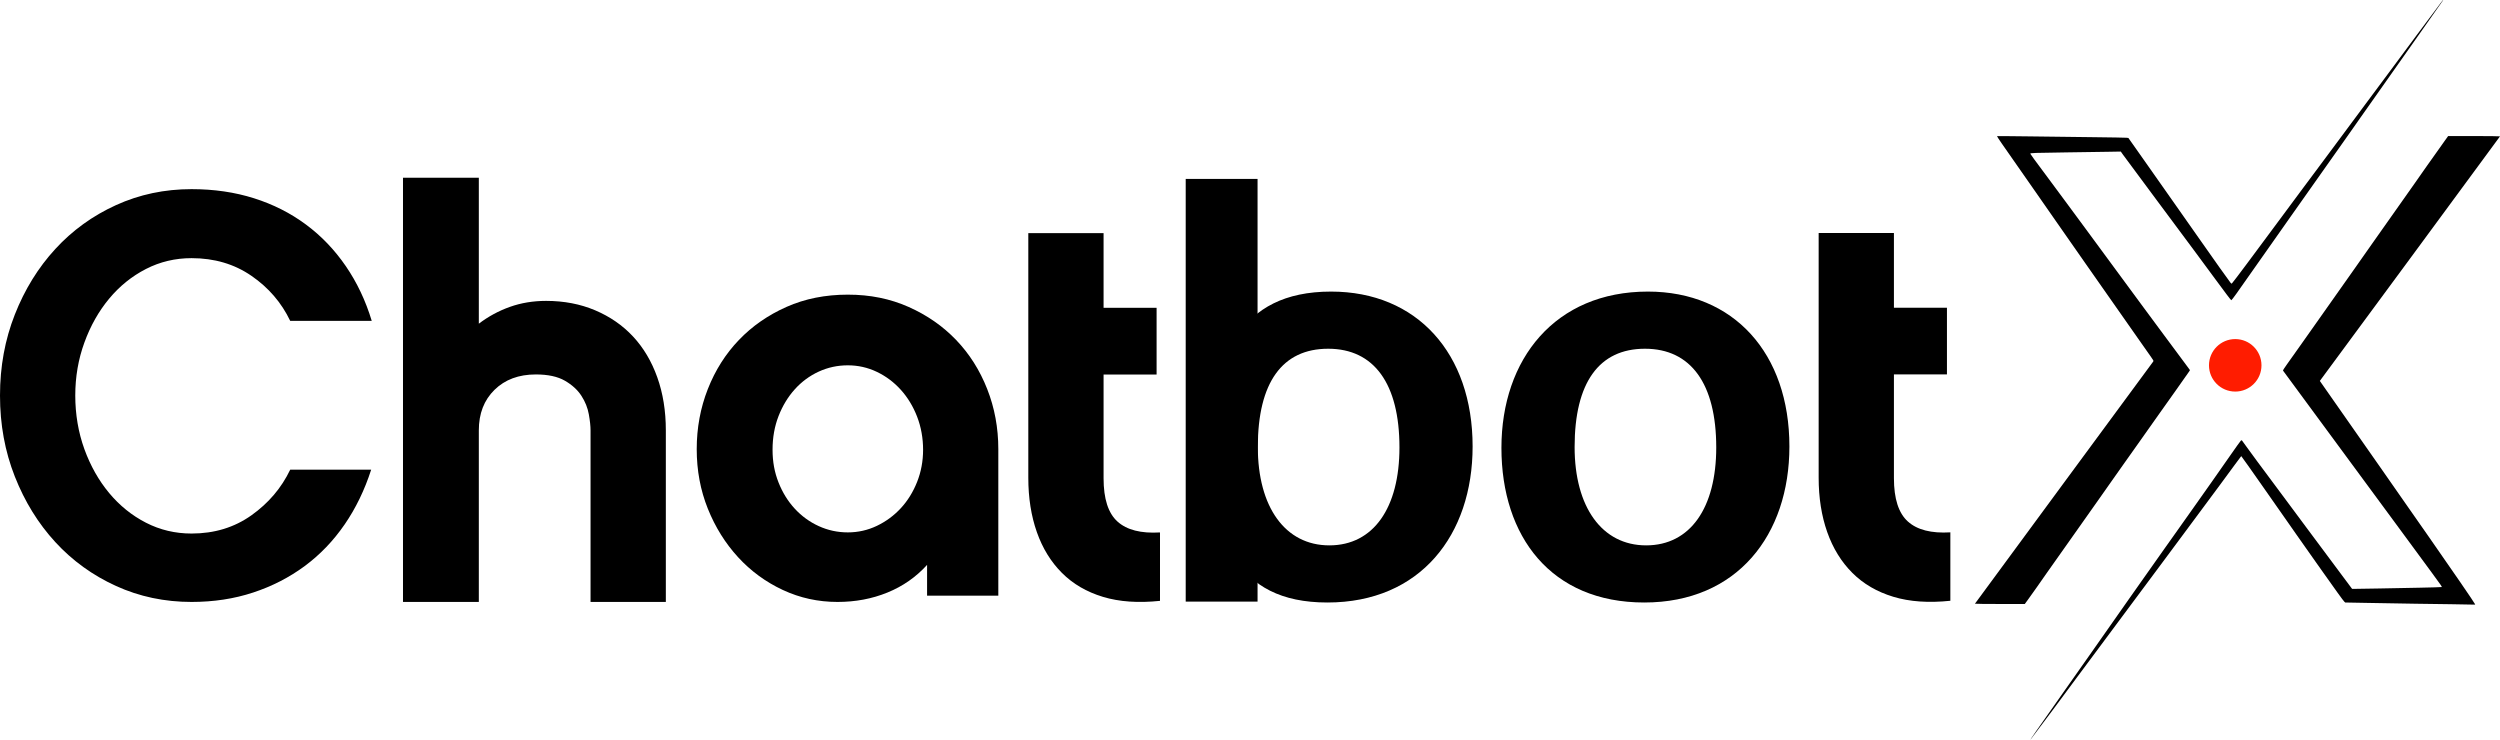
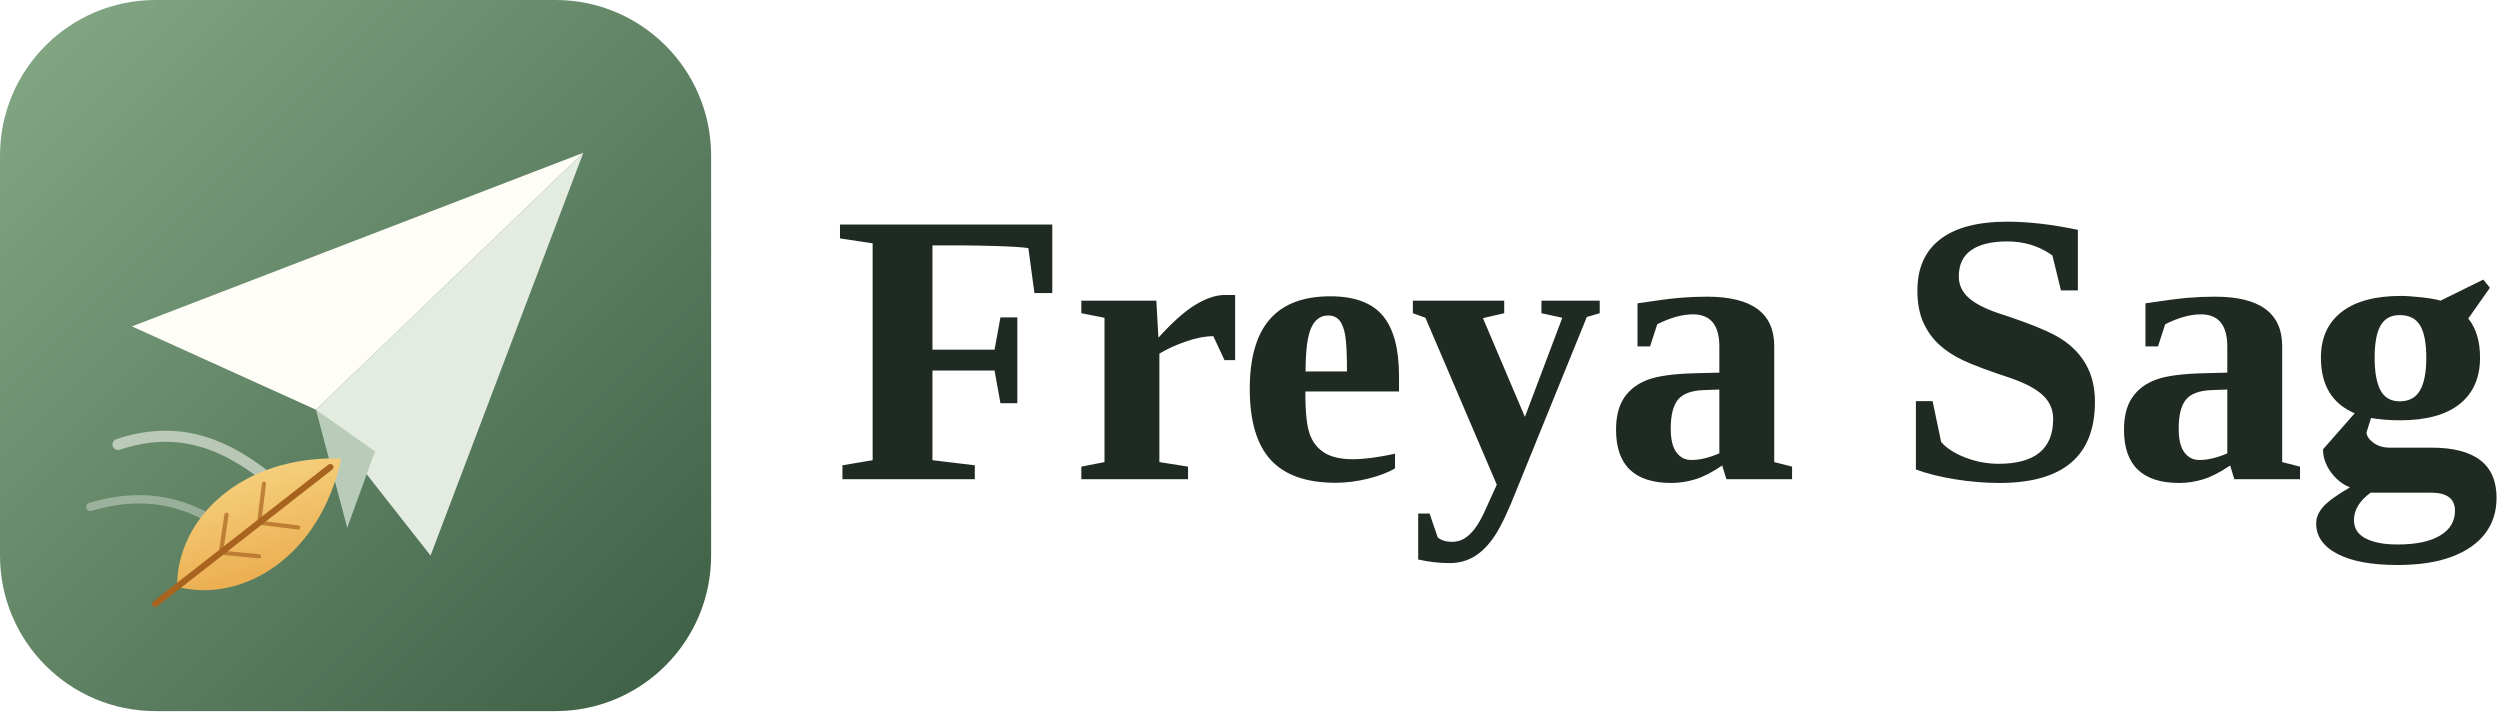
- <svg xmlns="http://www.w3.org/2000/svg" id="Layer_1" data-name="Layer 1" viewBox="0 0 1198.04 354.37">
-   <defs>
-     <style>
-       .cls-1 {
-         fill: #ff1c00;
-       }
- 
-       .cls-2 {
-         fill-rule: evenodd;
-       }
-     </style>
-   </defs>
+ <svg xmlns="http://www.w3.org/2000/svg" viewBox="0 0 3600 1024">
  <g>
-     <path d="m165.17,251.3c-5.37,7.83-11.75,14.48-19.13,19.95-7.38,5.46-15.62,9.7-24.73,12.7-9.11,3.01-18.94,4.51-29.51,4.51-12.93,0-25-2.55-36.2-7.65s-20.9-12.11-29.1-21.04c-8.2-8.93-14.66-19.4-19.4-31.42S0,203.4,0,189.55s2.37-26.78,7.1-38.8c4.73-12.02,11.2-22.5,19.4-31.42,8.2-8.93,17.9-15.94,29.1-21.04s23.27-7.65,36.2-7.65c10.75,0,20.72,1.46,29.92,4.37,9.2,2.91,17.49,7.1,24.86,12.57,7.38,5.46,13.75,12.11,19.13,19.95,5.37,7.83,9.52,16.58,12.43,26.23h-39.07c-4.19-8.74-10.38-15.94-18.58-21.58-8.2-5.65-17.76-8.47-28.69-8.47-7.83,0-15.12,1.73-21.86,5.19-6.74,3.46-12.62,8.2-17.62,14.21s-8.97,13.02-11.88,21.04c-2.92,8.01-4.37,16.48-4.37,25.41s1.46,17.67,4.37,25.68,6.88,15.03,11.88,21.04c5.01,6.01,10.88,10.75,17.62,14.21,6.74,3.46,14.02,5.19,21.86,5.19,10.93,0,20.49-2.91,28.69-8.74,8.2-5.83,14.39-13.11,18.58-21.86h38.8c-3.1,9.65-7.33,18.4-12.7,26.23h0Z" />
-     <path d="m283,288.46v-82.24c0-2-.27-4.55-.82-7.65s-1.73-6.06-3.55-8.88c-1.82-2.82-4.46-5.24-7.92-7.24s-8.11-3.01-13.93-3.01c-8.2,0-14.8,2.46-19.81,7.38s-7.51,11.38-7.51,19.4v82.24h-36.34V85.18h36.34v69.94c4.55-3.46,9.52-6.15,14.89-8.06s11.16-2.87,17.35-2.87c8.56,0,16.39,1.5,23.5,4.51,7.1,3.01,13.16,7.19,18.17,12.57,5.01,5.37,8.88,11.89,11.61,19.54,2.73,7.65,4.1,16.12,4.1,25.41v82.24h-36.08Z" />
-     <path d="m444.27,285.45v-14.75c-5.28,5.83-11.61,10.25-18.99,13.25-7.38,3.01-15.34,4.51-23.91,4.51-9.29,0-18.03-1.91-26.23-5.74s-15.35-9.06-21.45-15.71-10.93-14.39-14.48-23.22c-3.55-8.83-5.33-18.35-5.33-28.55s1.78-19.81,5.33-28.82c3.55-9.02,8.52-16.85,14.89-23.5,6.37-6.65,13.98-11.93,22.81-15.85,8.83-3.92,18.62-5.87,29.37-5.87s20.26,1.96,29.1,5.87c8.83,3.92,16.44,9.2,22.81,15.85,6.38,6.65,11.34,14.48,14.89,23.5,3.55,9.02,5.33,18.62,5.33,28.82v70.22h-34.15.01Zm-4.78-85.79c-1.91-4.92-4.51-9.2-7.79-12.84s-7.1-6.51-11.48-8.61c-4.37-2.09-9.02-3.14-13.93-3.14s-9.56,1-13.93,3.01-8.2,4.83-11.48,8.47-5.87,7.92-7.79,12.84c-1.91,4.92-2.87,10.29-2.87,16.12s.96,10.88,2.87,15.71,4.51,9.02,7.79,12.57,7.1,6.33,11.48,8.33c4.37,2,9.02,3.01,13.93,3.01s9.56-1.05,13.93-3.14,8.2-4.92,11.48-8.47,5.87-7.74,7.79-12.57c1.91-4.83,2.87-9.97,2.87-15.44s-.96-10.93-2.87-15.85h0Z" />
-     <path d="m528.57,286.03c-7.83-2.37-14.39-6.19-19.67-11.48-5.28-5.28-9.29-11.79-12.02-19.54-2.73-7.74-4.1-16.44-4.1-26.09v-117.21h36.07v35.79h25.41v31.97h-25.41v49.73c0,9.84,2.23,16.76,6.69,20.76,4.46,4.01,11.25,5.74,20.35,5.19v32.79c-10.38,1.09-19.49.46-27.32-1.91h0Z" />
-     <path d="m568.21,288.3V85.74h34.43v202.56h-34.43Z" />
-     <path d="m705.7,213.95c0,42.38-25.01,74.78-69.58,74.78s-55.18-31.7-55.18-74.29,12.52-74.71,56.95-74.71c41.11,0,67.81,29.58,67.81,74.23h0Zm-102.93.28c0,28.69,13.07,47.12,34.27,47.12s33.6-18.05,33.6-46.92c0-30.54-12.15-47.31-34.16-47.31s-33.71,16.21-33.71,47.12h0Z" />
-     <path d="m857.51,213.95c0,42.38-25.01,74.78-69.58,74.78s-68.42-31.52-68.42-74.11,25.76-74.89,70.19-74.89c41.11,0,67.81,29.58,67.81,74.23h0Zm-102.93.28c0,28.69,13.07,47.12,34.27,47.12s33.6-18.05,33.6-46.92c0-30.54-12.15-47.31-34.16-47.31s-33.71,16.21-33.71,47.12h0Z" />
-     <path d="m907.32,285.99c-7.83-2.37-14.39-6.19-19.67-11.48-5.28-5.28-9.29-11.79-12.02-19.54-2.73-7.74-4.1-16.44-4.1-26.09v-117.21h36.07v35.79h25.41v31.97h-25.41v49.73c0,9.84,2.23,16.76,6.69,20.76,4.46,4.01,11.25,5.74,20.35,5.19v32.79c-10.38,1.09-19.49.46-27.32-1.91h0Z" />
+     <defs>
+       <linearGradient id="bg" x1="0" y1="0" x2="1" y2="1">
+         <stop offset="0" stop-color="#86A986" />
+         <stop offset="1" stop-color="#3B5E44" />
+       </linearGradient>
+       <linearGradient id="leaf" x1="0" y1="1" x2="1" y2="0">
+         <stop offset="0" stop-color="#E9A646" />
+         <stop offset="1" stop-color="#F8D888" />
+       </linearGradient>
+     </defs>
+     <rect width="1024" height="1024" rx="224" fill="url(#bg)" />
+     <path d="M190 470 L840 220 L455 590 Z" fill="#FFFDF7" />
+     <path d="M455 590 L840 220 L620 800 Z" fill="#E4ECE2" />
+     <path d="M455 590 L540 650 L500 760 Z" fill="#B9CCB9" />
+     <path d="M170 640 C 260 610, 330 640, 400 700" stroke="#FFFDF7" stroke-width="16" stroke-linecap="round" fill="none" opacity="0.55" />
+     <path d="M130 730 C 230 700, 300 735, 360 790" stroke="#FFFDF7" stroke-width="12" stroke-linecap="round" fill="none" opacity="0.35" />
+     <g transform="translate(255 845) rotate(-38)">
+       <path d="M0 0 C 60 -78, 190 -92, 300 0 C 190 92, 60 78, 0 0 Z" fill="url(#leaf)" />
+       <path d="M-40 0 L 280 0" stroke="#A8641F" stroke-width="9" stroke-linecap="round" />
+       <path d="M80 0 L 120 -38 M150 0 L 190 -40 M80 0 L 120 38 M150 0 L 190 40" stroke="#A8641F" stroke-width="6" stroke-linecap="round" opacity="0.7" />
+     </g>
  </g>
-   <path class="cls-2" d="m1169.39,1.74c-3.8,5.05-9.53,12.71-11.24,15.05-2.18,2.96-8.56,11.56-13.59,18.32-3.72,4.98-7.42,9.98-11.13,14.97-6.06,8.17-9.15,12.33-12.76,17.19-2.11,2.84-5.46,7.36-7.46,10.04-2,2.69-6.32,8.49-9.6,12.88-5.39,7.22-7.19,9.65-13.31,17.95-1.01,1.37-3.59,4.85-5.74,7.73-2.6,3.5-5.2,6.99-7.79,10.49-3.52,4.74-6.79,9.04-7.23,9.5-.11.11-.32,0-.61-.33-.62-.72-8.22-11.42-15.98-22.51-1.68-2.39-6.31-8.99-10.3-14.66s-9.11-12.94-11.37-16.17c-2.57-3.66-5.14-7.31-7.72-10.97l-3.6-5.1-.92-.11c-.5-.06-7.59-.18-15.75-.27-10.17-.11-20.35-.24-30.52-.38-8.62-.11-15.72-.17-15.78-.12s1.01,1.68,2.36,3.63c3.7,5.31,11.73,16.83,16.35,23.43,2.26,3.22,6.55,9.38,9.53,13.68,5.44,7.84,6.52,9.39,13.99,20.03,2.73,3.9,5.46,7.79,8.19,11.69,2.29,3.27,5.97,8.51,8.16,11.64,2.2,3.13,6.26,8.92,9.03,12.88,2.77,3.96,5.59,7.98,6.27,8.93,1.17,1.65,1.22,1.75.97,2.13-.15.21-19.42,26.39-42.84,58.15-23.41,31.76-42.57,57.81-42.58,57.88,0,.07,5.38.13,11.95.13h11.95l1.77-2.44c2.06-2.84,6.22-8.73,8.49-12.04,1.55-2.24,2.48-3.56,9.23-13.06,1.77-2.49,5.44-7.69,8.16-11.55s6.53-9.26,8.47-12,4.47-6.34,5.62-7.99,3.95-5.62,6.21-8.8c2.26-3.17,5.18-7.3,6.49-9.15,1.31-1.85,3.94-5.57,5.84-8.27,1.91-2.69,4-5.64,4.65-6.57s3.95-5.59,7.34-10.34c3.39-4.76,6.32-8.93,6.52-9.26l.36-.61-2.61-3.53c-3.18-4.29-6.36-8.57-9.55-12.86-3.81-5.13-8.34-11.25-10.06-13.59-8.26-11.26-12.26-16.7-15.19-20.63-1.76-2.36-4.52-6.11-6.13-8.33s-4.73-6.45-6.91-9.39c-2.19-2.94-6.42-8.67-9.4-12.73-2.98-4.05-7.27-9.86-9.54-12.88-4.86-6.5-7-9.43-7.13-9.76-.14-.36,2-.44,17.25-.63,7.33-.09,16.21-.22,19.72-.29l6.4-.11,1.05,1.49c.96,1.35,6.53,8.87,16.65,22.46,15.67,21.05,21.43,28.81,27.35,36.87,5,6.82,7.69,10.37,7.9,10.43.1.03,1.18-1.37,2.41-3.1,2.76-3.89,10.47-14.85,14.98-21.28,1.85-2.64,4.5-6.4,5.88-8.35,1.74-2.45,3.47-4.91,5.19-7.38,1.47-2.1,4.06-5.78,5.77-8.17,3.31-4.65,4.35-6.12,11.35-16.08,2.48-3.52,6.23-8.84,8.35-11.82s4.2-5.94,4.63-6.57c.42-.64,1.83-2.64,3.11-4.44,4.91-6.93,9.83-13.89,15.35-21.77,3.16-4.5,7.58-10.77,9.83-13.95,4.08-5.74,14.33-20.32,14.59-20.75.07-.12.09-.22.04-.22s-.68.78-1.4,1.73m2.96,64.68c-.7,1-1.4,1.98-2.11,2.98-4.22,5.89-10.93,15.41-12.84,18.19-.64.94-3.78,5.39-6.97,9.88s-7.23,10.21-8.97,12.71-3.67,5.21-4.26,6.04c-1.4,1.93-4.86,6.86-9.5,13.51-3.32,4.75-13.24,18.79-18.59,26.34-1.16,1.63-4.15,5.87-6.64,9.4s-5.43,7.67-6.52,9.19c-1.22,1.68-1.94,2.84-1.85,2.95.16.21,9.68,13.13,17.28,23.47,6.81,9.26,25.2,34.21,36.78,49.93,4.66,6.31,14.16,19.23,17.3,23.52,4.61,6.28,4.88,6.68,4.66,6.8-.12.06-4.93.21-10.7.32-5.77.11-14.4.28-19.19.37-4.79.09-9.68.17-10.87.17h-2.17l-4.85-6.5c-9.19-12.32-13.24-17.76-16.93-22.73-2.03-2.74-5.01-6.73-6.6-8.89-1.6-2.15-5.44-7.31-8.52-11.46-2.86-3.85-5.73-7.7-8.59-11.55-1.63-2.2-3.92-5.32-5.07-6.93s-2.16-3.01-2.24-3.09c-.09-.1-.29-.04-.52.16-.2.18-2.49,3.37-5.08,7.1-6.38,9.16-11.18,15.97-17.63,25.07-2.99,4.2-7.15,10.08-9.25,13.06-2.1,2.98-4.23,5.98-4.73,6.66-.91,1.23-2.84,3.96-10.54,14.93-2.2,3.13-5.16,7.33-6.58,9.33-1.42,2.01-4.5,6.4-6.86,9.78-6.1,8.73-9.02,12.91-11.91,16.97-6.47,9.12-10.45,14.78-11.9,16.9-.59.86-2.54,3.65-4.33,6.19-8.64,12.23-12.44,17.72-11.88,17.15.39-.39,21.09-28.14,22.53-30.21.77-1.1,12.51-16.89,25.77-34.65,4.93-6.6,11.72-15.72,15.09-20.28,4.08-5.51,8.16-11.02,12.26-16.52,13.41-18.06,19.44-26.19,22.23-30.05,1.6-2.22,2.97-4.04,3.02-4.04s1.53,2.05,3.29,4.56,4.75,6.77,6.65,9.46c6.15,8.73,10.38,14.78,12.89,18.4,1.35,1.96,2.84,4.08,3.29,4.71.45.63,2.66,3.75,4.88,6.93s4.45,6.34,4.95,7.02,2.03,2.84,3.4,4.8c5.57,7.9,9.5,13.35,9.98,13.8l.5.47,10.49.19c17.92.33,30.37.52,40.34.63,5.28.06,10.01.14,10.53.19s.93.01.93-.08c0-.31-11.88-17.63-22.63-32.98-1.37-1.96-3.66-5.24-5.09-7.28-1.71-2.46-3.43-4.92-5.16-7.38-1.99-2.84-3.98-5.68-5.95-8.53-2.18-3.14-4.38-6.28-6.57-9.42-1.41-2.01-2.81-4.03-4.23-6.04-1.78-2.56-19.67-28.13-24.01-34.31l-.82-1.17,43.17-58.54c23.74-32.19,43.17-58.59,43.17-58.67,0-.07-5.59-.14-12.43-.14h-12.43l-.84,1.2h-.01s-.02.01-.02.01Z" />
-   <circle class="cls-1" cx="1071.16" cy="175.07" r="12.58" />
+   <text x="1200" y="690" font-family="Georgia, 'Times New Roman', serif" font-size="560" font-weight="600" fill="#1F2A22">Freya Sage</text>
</svg>
